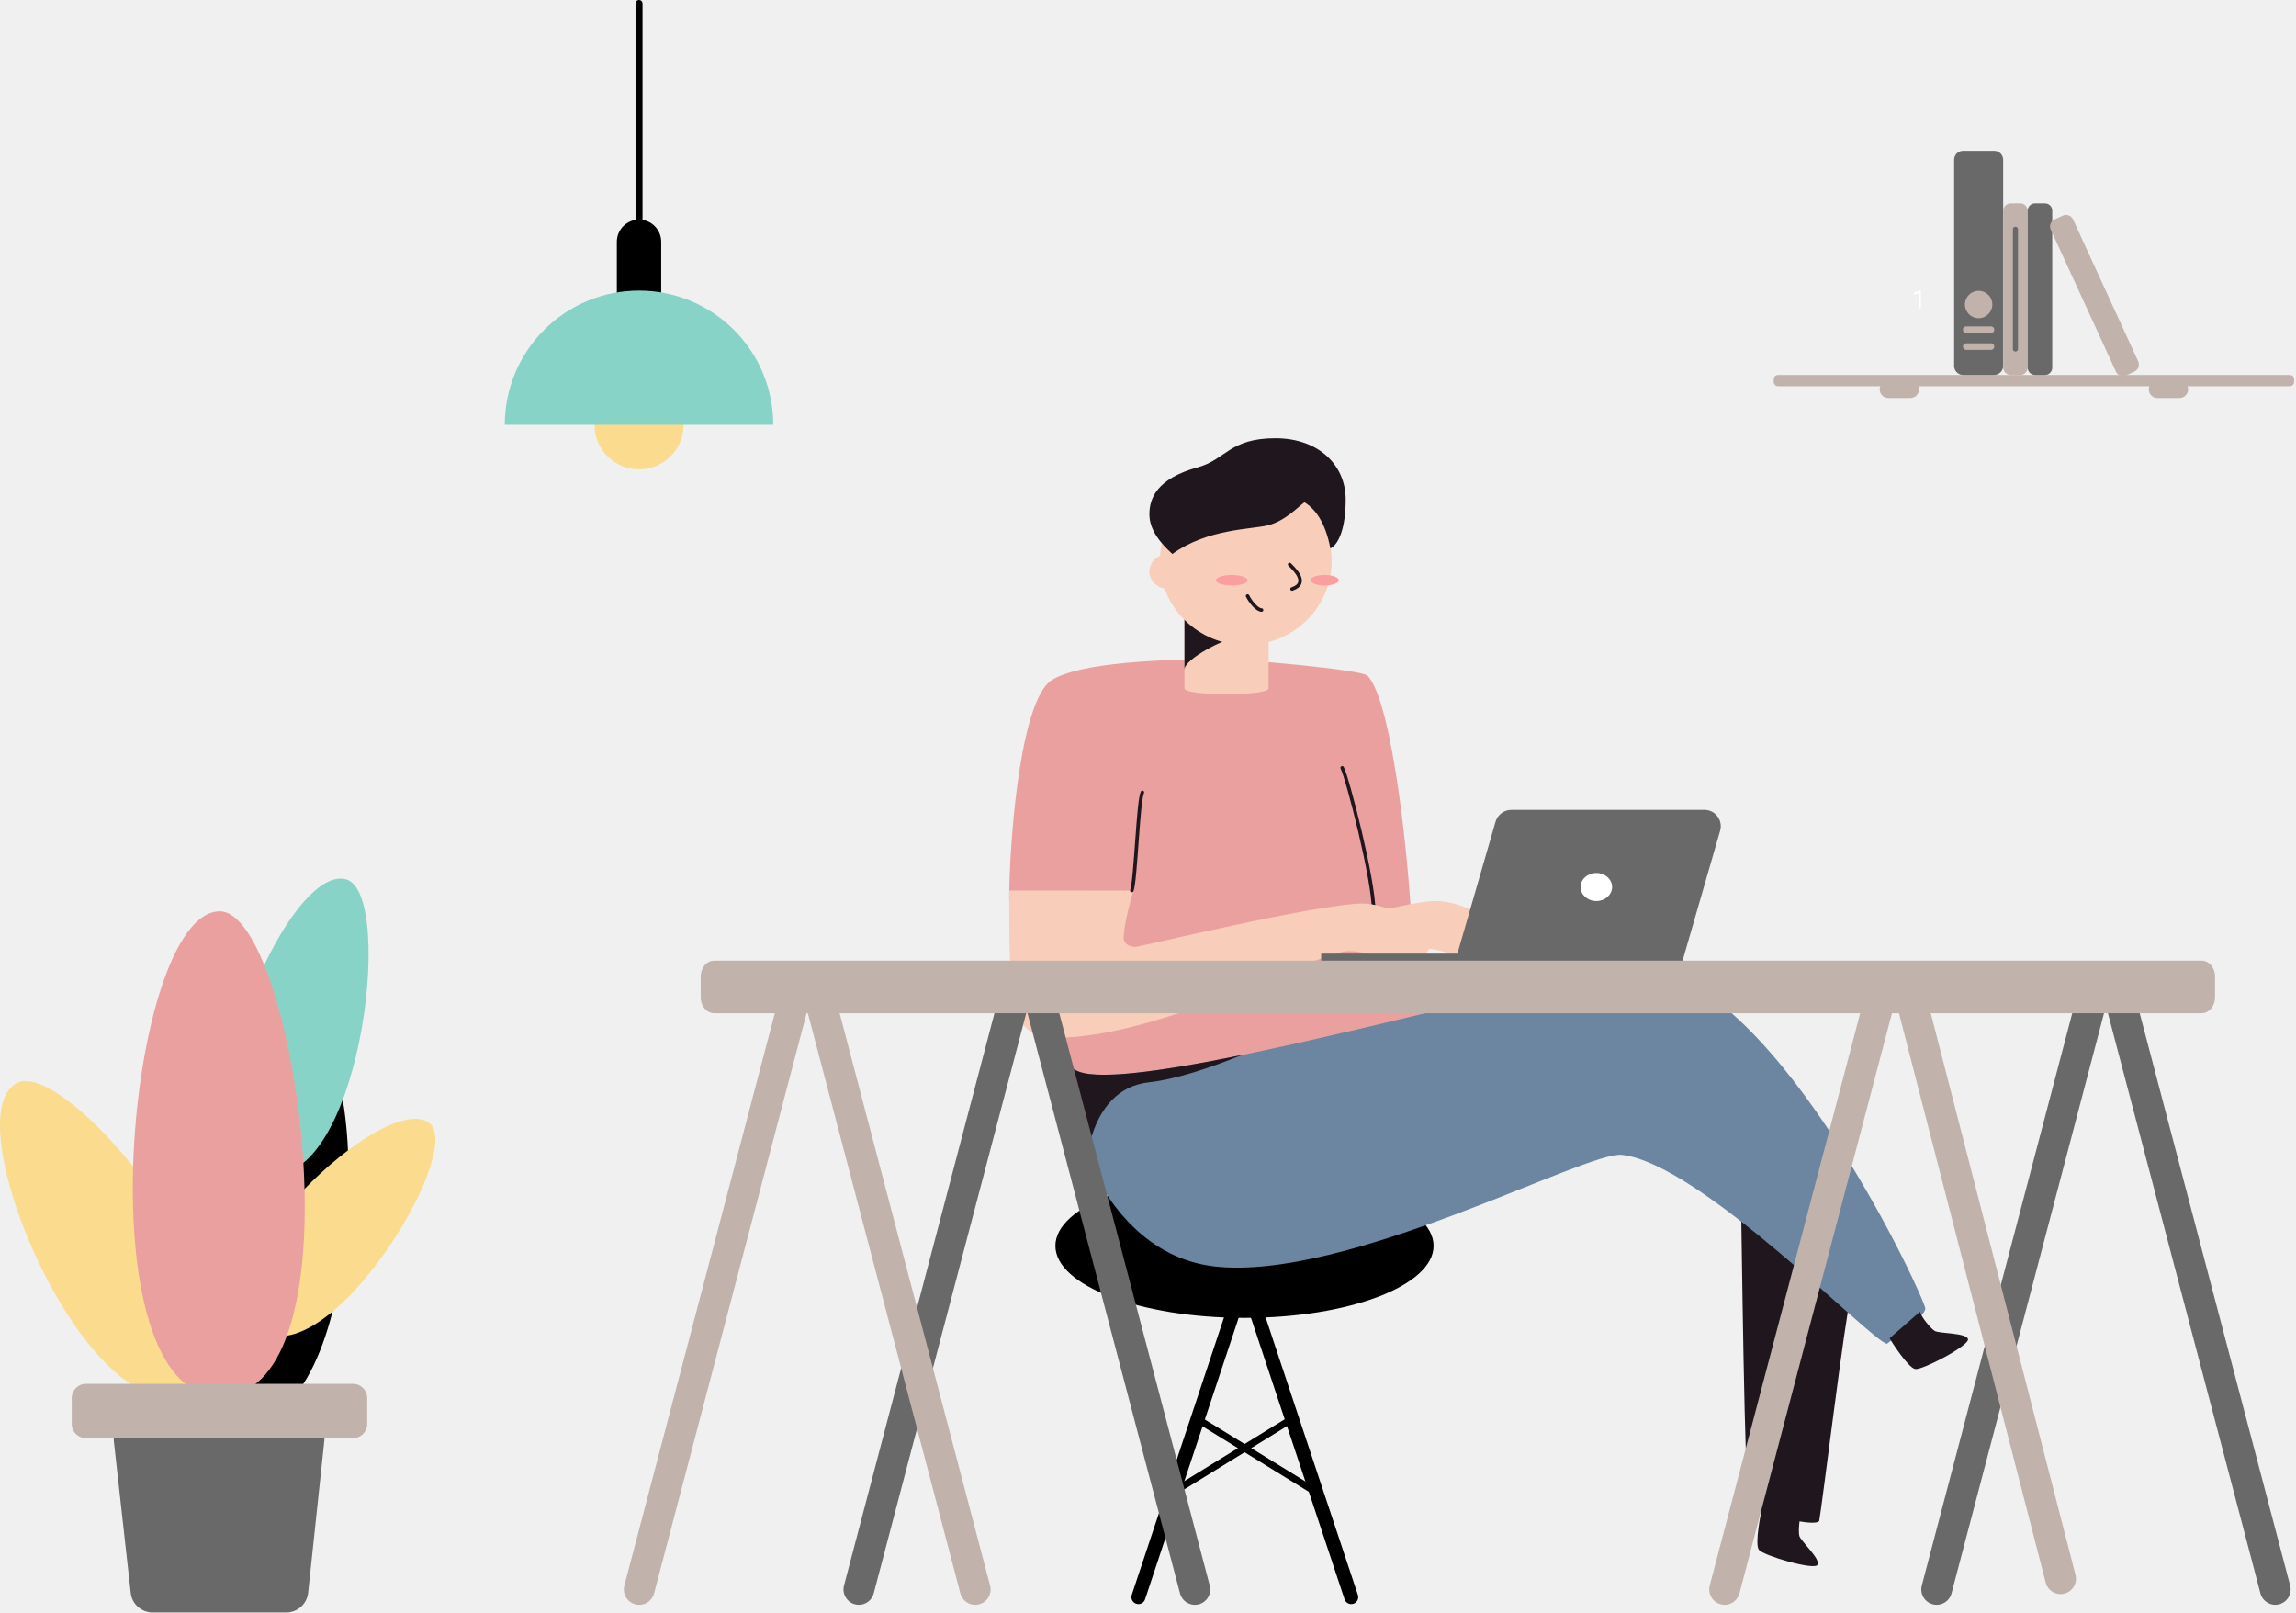
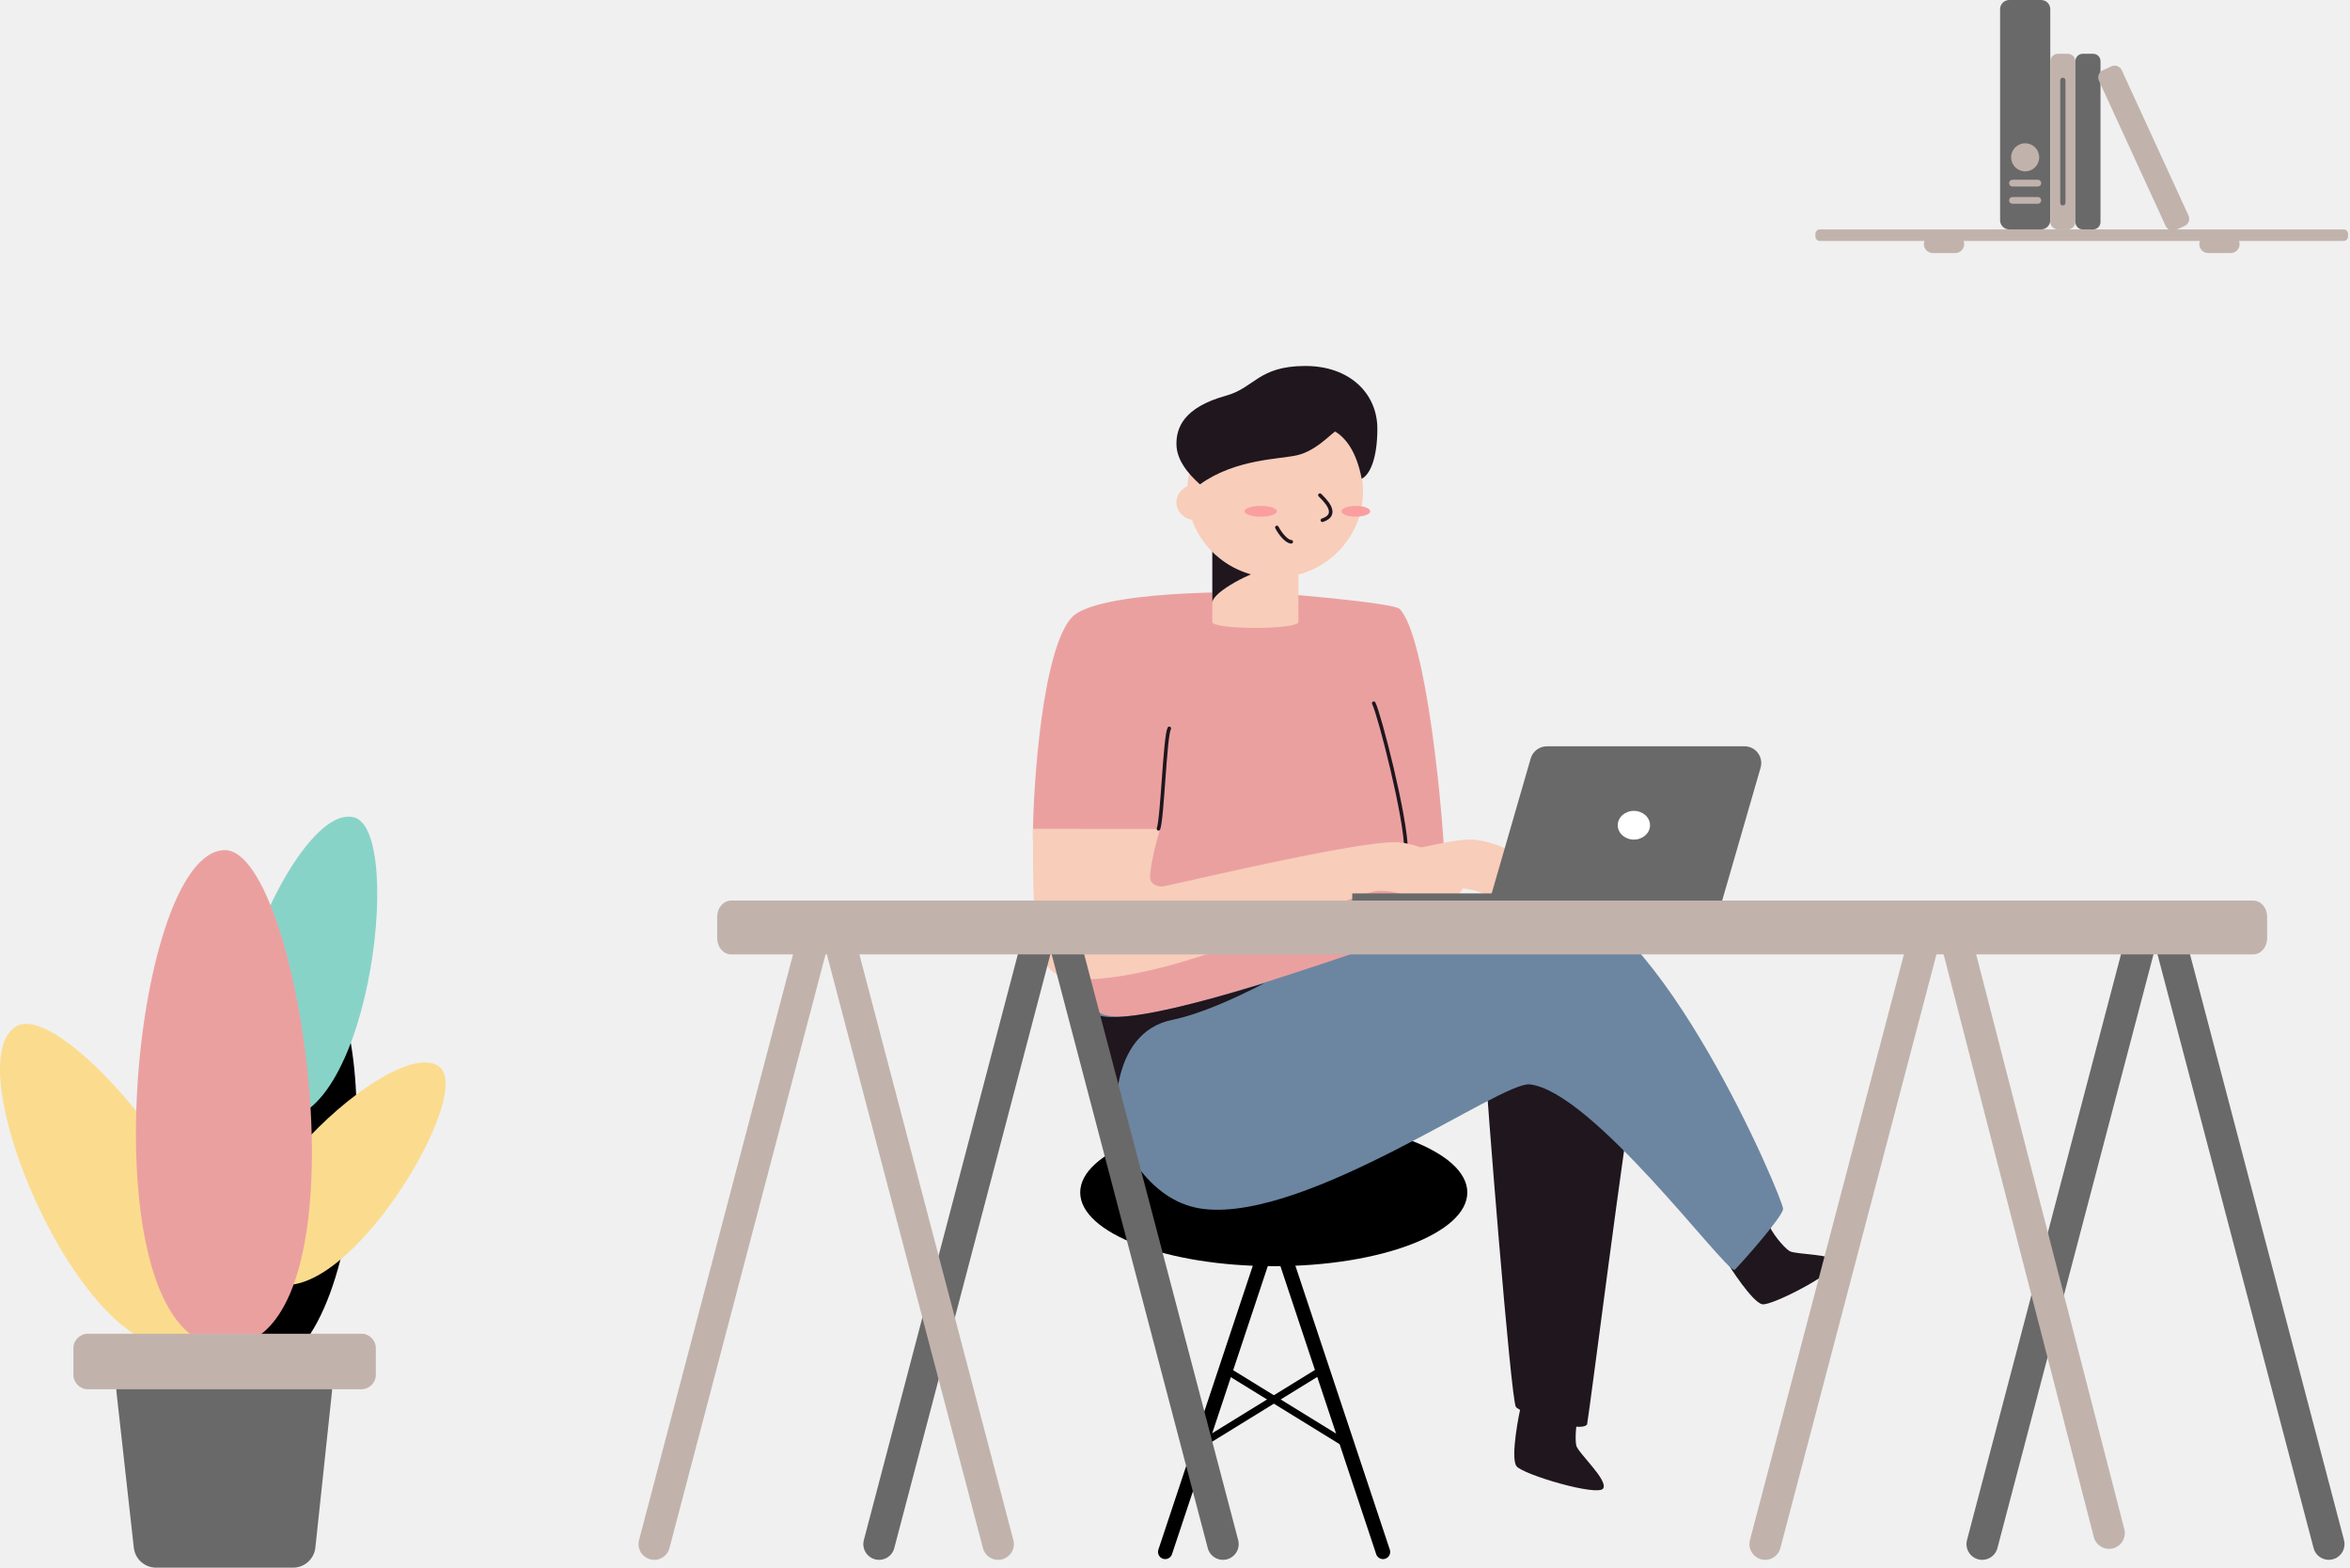
- <svg xmlns="http://www.w3.org/2000/svg" width="655" height="460" viewBox="0 0 655 460" fill="none">
-   <path d="M4.637 309C19.758 300.44 83.047 380.08 54.097 396.46C26.747 412 -13.773 319.44 4.637 309Z" fill="#FBDC8E" />
-   <path d="M355.026 375.897C384.821 375.897 408.973 366.696 408.973 355.346C408.973 343.996 384.821 334.795 355.026 334.795C325.232 334.795 301.079 343.996 301.079 355.346C301.079 366.696 325.232 375.897 355.026 375.897Z" fill="black" />
-   <path d="M355.121 364.254L324.765 455.534" stroke="black" stroke-width="4" stroke-miterlimit="10" stroke-linecap="round" />
-   <path d="M355.12 364.254L385.476 455.534" stroke="black" stroke-width="4" stroke-miterlimit="10" stroke-linecap="round" />
-   <path d="M334.731 425.562L368.573 404.715" stroke="black" stroke-width="2" stroke-miterlimit="10" stroke-linecap="round" />
-   <path d="M341.531 404.715L375.381 425.562" stroke="black" stroke-width="2" stroke-miterlimit="10" stroke-linecap="round" />
-   <path d="M391.9 260C391.723 263.5 391.8 275.757 390.9 281" stroke="#1F161E" stroke-miterlimit="10" stroke-linecap="round" />
-   <path d="M188.63 68.96C188.63 65.464 185.796 62.63 182.3 62.63C178.804 62.63 175.97 65.464 175.97 68.96V90.81C175.97 94.306 178.804 97.14 182.3 97.14C185.796 97.14 188.63 94.306 188.63 90.81V68.96Z" fill="black" />
-   <path d="M182.301 133.87C189.315 133.87 195.001 128.184 195.001 121.17C195.001 114.156 189.315 108.47 182.301 108.47C175.287 108.47 169.601 114.156 169.601 121.17C169.601 128.184 175.287 133.87 182.301 133.87Z" fill="#FBDC8E" />
-   <path d="M88.058 295C107.058 298.6 103.668 412 67.198 405.14C32.758 398.6 64.878 290.59 88.058 295Z" fill="black" />
-   <path d="M81.688 459.92H43.508C41.97 459.92 40.486 459.352 39.34 458.326C38.195 457.301 37.467 455.888 37.297 454.36L32.477 411.08C32.373 410.202 32.456 409.312 32.72 408.469C32.984 407.625 33.424 406.847 34.011 406.186C34.597 405.524 35.318 404.995 36.124 404.632C36.93 404.269 37.803 404.081 38.688 404.08H86.308C87.184 404.081 88.051 404.266 88.852 404.623C89.653 404.981 90.369 405.503 90.955 406.156C91.541 406.808 91.983 407.577 92.252 408.412C92.521 409.246 92.612 410.128 92.517 411L87.907 454.28C87.754 455.824 87.032 457.255 85.883 458.297C84.734 459.34 83.239 459.918 81.688 459.92Z" fill="#696969" />
-   <path d="M98.788 250.84C113.258 255.04 102.168 342.57 74.458 334.51C48.298 326.91 81.178 245.72 98.788 250.84Z" fill="#88D3C8" />
-   <path d="M122.647 320.48C132.647 329.1 91.967 395.04 72.747 378.48C54.597 362.91 110.437 310 122.647 320.48Z" fill="#FBDC8E" />
-   <path d="M62.697 259.94C84.357 259.94 104.187 398.24 62.697 398.24C23.517 398.24 36.327 259.94 62.697 259.94Z" fill="#EBA0A0" />
-   <path d="M100.707 394.72H24.507C22.27 394.72 20.457 396.533 20.457 398.77V406.15C20.457 408.387 22.27 410.2 24.507 410.2H100.707C102.944 410.2 104.757 408.387 104.757 406.15V398.77C104.757 396.533 102.944 394.72 100.707 394.72Z" fill="#C1B3AC" />
-   <path d="M547.986 87.98H547.323V83.585L545.994 84.073V83.475L547.883 82.765H547.986V87.98Z" fill="white" />
-   <path d="M653.23 106.94H507.23C506.551 106.94 506 107.491 506 108.17V108.93C506 109.609 506.551 110.16 507.23 110.16H653.23C653.909 110.16 654.46 109.609 654.46 108.93V108.17C654.46 107.491 653.909 106.94 653.23 106.94Z" fill="#C1B3AC" />
-   <path d="M568.901 43H560.031C558.617 43 557.471 44.146 557.471 45.56V104.38C557.471 105.794 558.617 106.94 560.031 106.94H568.901C570.315 106.94 571.461 105.794 571.461 104.38V45.56C571.461 44.146 570.315 43 568.901 43Z" fill="#696969" />
-   <path d="M576.33 57.99H573.59C572.414 57.99 571.46 58.944 571.46 60.12V104.81C571.46 105.986 572.414 106.94 573.59 106.94H576.33C577.506 106.94 578.46 105.986 578.46 104.81V60.12C578.46 58.944 577.506 57.99 576.33 57.99Z" fill="#C1B3AC" />
-   <path d="M583.4 57.99H580.52C579.382 57.99 578.46 58.912 578.46 60.05V104.88C578.46 106.018 579.382 106.94 580.52 106.94H583.4C584.538 106.94 585.46 106.018 585.46 104.88V60.05C585.46 58.912 584.538 57.99 583.4 57.99Z" fill="#696969" />
-   <path d="M588.476 61.493L586.114 62.578C585.009 63.085 584.525 64.391 585.032 65.495L603.62 105.982C604.127 107.087 605.433 107.571 606.537 107.064L608.9 105.979C610.004 105.472 610.488 104.166 609.981 103.062L591.394 62.575C590.887 61.471 589.581 60.986 588.476 61.493Z" fill="#C1B3AC" />
-   <path d="M564.46 90.76C566.619 90.76 568.37 89.009 568.37 86.85C568.37 84.691 566.619 82.94 564.46 82.94C562.3 82.94 560.55 84.691 560.55 86.85C560.55 89.009 562.3 90.76 564.46 90.76Z" fill="#C1B3AC" />
-   <path d="M568 93.1H560.92C560.401 93.1 559.98 93.521 559.98 94.04C559.98 94.559 560.401 94.98 560.92 94.98H568C568.52 94.98 568.94 94.559 568.94 94.04C568.94 93.521 568.52 93.1 568 93.1Z" fill="#C1B3AC" />
-   <path d="M568 97.91H560.92C560.401 97.91 559.98 98.331 559.98 98.85C559.98 99.369 560.401 99.79 560.92 99.79H568C568.52 99.79 568.94 99.369 568.94 98.85C568.94 98.331 568.52 97.91 568 97.91Z" fill="#C1B3AC" />
-   <path d="M575.69 65.38C575.69 64.977 575.364 64.65 574.96 64.65C574.557 64.65 574.23 64.977 574.23 65.38V99.54C574.23 99.943 574.557 100.27 574.96 100.27C575.364 100.27 575.69 99.943 575.69 99.54V65.38Z" fill="#696969" />
-   <path d="M544.98 108.55H538.72C537.345 108.55 536.23 109.665 536.23 111.04C536.23 112.415 537.345 113.53 538.72 113.53H544.98C546.356 113.53 547.47 112.415 547.47 111.04C547.47 109.665 546.356 108.55 544.98 108.55Z" fill="#C1B3AC" />
-   <path d="M621.74 108.55H615.48C614.105 108.55 612.99 109.665 612.99 111.04C612.99 112.415 614.105 113.53 615.48 113.53H621.74C623.115 113.53 624.23 112.415 624.23 111.04C624.23 109.665 623.115 108.55 621.74 108.55Z" fill="#C1B3AC" />
-   <path d="M182.3 82.88C177.271 82.879 172.291 83.868 167.644 85.792C162.997 87.715 158.775 90.536 155.218 94.091C151.662 97.647 148.84 101.869 146.916 106.515C144.991 111.161 144 116.141 144 121.17H220.6C220.6 116.141 219.609 111.161 217.684 106.515C215.76 101.869 212.938 97.647 209.382 94.091C205.825 90.536 201.603 87.715 196.956 85.792C192.309 83.868 187.329 82.879 182.3 82.88V82.88Z" fill="#88D3C8" />
-   <path d="M182.3 69.92V1" stroke="black" stroke-width="2" stroke-linecap="round" stroke-linejoin="round" />
-   <path d="M406.9 292.823L403.034 271.238C402.514 249.217 397.382 200.014 390.093 192.697C388.38 190.986 354.493 188 348.448 188C312.371 188 301.67 192.127 298.952 194.859C290.526 203.31 287.9 242.464 287.9 256.175C287.9 269.886 306.373 307 306.373 307H349.763C349.763 307 380.27 295.753 388.857 296.26C389.047 293.619 406.9 292.823 406.9 292.823Z" fill="#EBA0A0" />
-   <path d="M410.047 257C405.496 257 401.741 258.091 391.438 260.131L390.9 280C400.673 276.032 402.941 270.516 405.775 270.516C412.853 270.516 416.552 274.195 420.734 274.195C423.651 274.195 428.9 271.888 428.9 268.75C428.9 262.178 415.687 257 410.047 257Z" fill="#F8CDBA" />
-   <path d="M382.9 219C384.445 221.992 391.9 250.855 391.9 260" stroke="#1F161E" stroke-miterlimit="10" stroke-linecap="round" />
-   <path d="M287.9 254C287.9 286.556 288.203 296 301.212 296C331.196 296 376.524 271.277 384.604 271.277C391.741 271.277 395.468 274.979 399.68 274.979C402.612 274.979 407.9 272.655 407.9 269.512C407.9 262.907 394.589 257.708 388.914 257.708C376.137 257.708 325.149 270.084 323.904 270.084C322.659 270.084 320.564 269.54 320.564 267.435C320.564 263.614 323.053 254.784 323.377 254.014L287.9 254Z" fill="#F8CDBA" />
-   <path d="M325.9 226C324.68 228.427 324 250.944 322.9 254" stroke="#1F161E" stroke-miterlimit="10" stroke-linecap="round" />
-   <path d="M644.847 454.46C645.463 456.802 647.86 458.202 650.202 457.586C652.544 456.97 653.943 454.573 653.328 452.231L609.486 285.472C608.87 283.13 606.473 281.731 604.131 282.347C601.789 282.962 600.39 285.36 601.006 287.702L644.847 454.46Z" fill="#696969" />
-   <path d="M600.57 287.709C601.185 285.367 599.786 282.97 597.444 282.354C595.102 281.738 592.705 283.137 592.089 285.479L548.248 452.238C547.632 454.58 549.031 456.977 551.373 457.593C553.715 458.209 556.112 456.809 556.728 454.468L600.57 287.709Z" fill="#696969" />
-   <path d="M583.589 451.382C584.194 453.731 586.589 455.144 588.938 454.539C591.286 453.934 592.7 451.539 592.094 449.19L548.988 281.937C548.383 279.589 545.988 278.175 543.639 278.781C541.29 279.386 539.877 281.781 540.482 284.13L583.589 451.382Z" fill="#C1B3AC" />
-   <path d="M293.097 287.712C293.713 285.37 292.313 282.973 289.972 282.357C287.63 281.741 285.232 283.141 284.617 285.483L240.775 452.241C240.159 454.583 241.559 456.981 243.9 457.596C246.242 458.212 248.64 456.813 249.255 454.471L293.097 287.712Z" fill="#696969" />
-   <path d="M230.437 287.715C231.053 285.373 229.653 282.975 227.311 282.36C224.97 281.744 222.572 283.143 221.957 285.485L178.115 452.244C177.499 454.586 178.898 456.983 181.24 457.599C183.582 458.214 185.98 456.815 186.595 454.473L230.437 287.715Z" fill="#C1B3AC" />
-   <path d="M273.968 454.471C274.584 456.813 276.981 458.212 279.323 457.597C281.665 456.981 283.064 454.584 282.449 452.242L238.607 285.483C237.991 283.141 235.594 281.742 233.252 282.358C230.91 282.973 229.511 285.371 230.127 287.713L273.968 454.471Z" fill="#C1B3AC" />
-   <path d="M479.72 275H414.9L426.644 234.377C426.937 233.396 427.538 232.538 428.356 231.93C429.174 231.321 430.166 230.995 431.184 231.001H486.187C486.91 230.989 487.625 231.147 488.276 231.463C488.927 231.778 489.495 232.242 489.936 232.818C490.377 233.394 490.678 234.065 490.816 234.779C490.953 235.492 490.923 236.228 490.727 236.928L479.72 275Z" fill="#696969" />
-   <path d="M455.4 257C457.886 257 459.9 255.209 459.9 253C459.9 250.791 457.886 249 455.4 249C452.915 249 450.9 250.791 450.9 253C450.9 255.209 452.915 257 455.4 257Z" fill="white" />
-   <path d="M422.9 272H376.9V275H422.9V272Z" fill="#696969" />
-   <path d="M337.9 196.344C337.9 198.552 361.9 198.552 361.9 196.344V174H337.9V196.344Z" fill="#F8CDBA" />
-   <path d="M351.9 182.003C350.003 182.003 337.9 187.782 337.9 191V174C340.917 174 351.9 182.003 351.9 182.003Z" fill="#1F161E" />
-   <path d="M355.4 184C341.869 184 330.9 173.255 330.9 160C330.9 146.745 341.869 136 355.4 136C368.931 136 379.9 146.745 379.9 160C379.9 173.255 368.931 184 355.4 184Z" fill="#F8CDBA" />
-   <path d="M363.839 125C376.193 125 383.9 132.663 383.9 142.484C383.9 150.651 381.889 155.271 379.532 156.441C378.041 148.512 374.798 144.842 372.113 143.264C370.035 144.842 366.456 148.664 361.683 149.843C356.911 151.022 344.489 150.793 334.453 158C331.181 155.053 327.9 151.221 327.9 146.705C327.9 142.189 329.921 136.523 341.814 133.252C349.656 131.094 350.743 125 363.839 125Z" fill="#1F161E" />
-   <path d="M377.9 167C375.691 167 373.9 166.328 373.9 165.5C373.9 164.672 375.691 164 377.9 164C380.11 164 381.9 164.672 381.9 165.5C381.9 166.328 380.11 167 377.9 167Z" fill="#FA9E9F" />
-   <path d="M351.4 167C348.915 167 346.9 166.328 346.9 165.5C346.9 164.672 348.915 164 351.4 164C353.886 164 355.9 164.672 355.9 165.5C355.9 166.328 353.886 167 351.4 167Z" fill="#FA9E9F" />
-   <path d="M367.9 161C368.854 162.016 373.716 166.28 368.587 168" stroke="#1F161E" stroke-miterlimit="10" stroke-linecap="round" />
-   <path d="M359.9 174C358.715 174 356.869 171.891 355.9 170" stroke="#1F161E" stroke-miterlimit="10" stroke-linecap="round" />
-   <path d="M333.4 168C330.363 168 327.9 165.761 327.9 163C327.9 160.239 330.363 158 333.4 158C336.438 158 338.9 160.239 338.9 163C338.9 165.761 336.438 168 333.4 168Z" fill="#F8CDBA" />
-   <path d="M496.668 343.783C496.852 347.329 497.625 427.986 499.081 429.485C500.536 430.985 517.265 435.862 518.978 433.839C519.67 430.395 526.451 374.993 527.926 370.137" fill="#1F161E" />
-   <path d="M306.656 305.116C300.167 300.931 308.693 356.873 346.444 361.216C384.195 365.558 452.448 328.223 462.736 329.406C485.448 332.019 534.082 382.799 538.298 383.284C541.897 380.428 549.002 375.522 549.257 373.303C549.512 371.084 507.783 280.429 469.267 275.999C454.334 274.267 321.306 314.576 306.656 305.116Z" fill="#6C86A1" />
-   <path d="M327.769 308.701C335.513 307.858 345.414 304.507 354.248 300.928C330.784 305.714 311.701 308.375 306.656 305.116C303.217 302.903 303.459 321.143 310.037 339.443C308.872 335.911 309.532 310.684 327.769 308.701Z" fill="#1F161E" />
-   <path d="M539.063 381.709C539.418 382.42 544.362 390.177 546.391 390.495C548.419 390.813 561.759 383.848 561.424 381.983C561.088 380.119 553.191 380.395 551.927 379.615C550.664 378.836 548.036 375.517 547.716 374.134" fill="#1F161E" />
-   <path d="M502.598 430.637C502.363 431.392 500.53 440.408 501.773 442.045C503.015 443.682 517.447 447.936 518.495 446.358C519.544 444.78 513.646 439.499 513.31 438.065C512.975 436.63 513.352 432.431 514.101 431.192" fill="#1F161E" />
-   <path d="M540.074 287.708C540.689 285.366 539.29 282.968 536.948 282.353C534.606 281.737 532.209 283.136 531.593 285.478L487.752 452.237C487.136 454.579 488.535 456.976 490.877 457.592C493.219 458.208 495.616 456.808 496.232 454.466L540.074 287.708Z" fill="#C1B3AC" />
-   <path d="M336.629 454.471C337.245 456.813 339.643 458.212 341.984 457.597C344.326 456.981 345.726 454.583 345.11 452.242L301.268 285.483C300.653 283.141 298.255 281.742 295.913 282.357C293.571 282.973 292.172 285.371 292.788 287.712L336.629 454.471Z" fill="#696969" />
-   <path d="M628.019 274H203.781C201.638 274 199.9 276.008 199.9 278.485V284.515C199.9 286.992 201.638 289 203.781 289H628.019C630.163 289 631.9 286.992 631.9 284.515V278.485C631.9 276.008 630.163 274 628.019 274Z" fill="#C1B3AC" />
+ <svg xmlns="http://www.w3.org/2000/svg" width="655" height="437" viewBox="0 0 655 437" fill="none">
+   <path d="M4.637 286C19.758 277.44 83.047 357.08 54.097 373.46C26.747 389 -13.773 296.44 4.637 286Z" fill="#FBDC8E" />
+   <path d="M355.026 352.897C384.821 352.897 408.973 343.696 408.973 332.346C408.973 320.996 384.821 311.795 355.026 311.795C325.232 311.795 301.079 320.996 301.079 332.346C301.079 343.696 325.232 352.897 355.026 352.897Z" fill="black" />
+   <path d="M355.121 341.254L324.765 432.534" stroke="black" stroke-width="4" stroke-miterlimit="10" stroke-linecap="round" />
+   <path d="M355.12 341.254L385.476 432.534" stroke="black" stroke-width="4" stroke-miterlimit="10" stroke-linecap="round" />
+   <path d="M334.732 402.562L368.573 381.715" stroke="black" stroke-width="2" stroke-miterlimit="10" stroke-linecap="round" />
+   <path d="M341.531 381.715L375.381 402.562" stroke="black" stroke-width="2" stroke-miterlimit="10" stroke-linecap="round" />
+   <path d="M391.9 237C391.723 240.5 391.8 252.757 390.9 258" stroke="#1F161E" stroke-miterlimit="10" stroke-linecap="round" />
+   <path d="M88.058 272C107.058 275.6 103.668 389 67.198 382.14C32.758 375.6 64.878 267.59 88.058 272Z" fill="black" />
+   <path d="M81.688 436.92H43.508C41.97 436.92 40.486 436.352 39.34 435.326C38.195 434.301 37.467 432.888 37.297 431.36L32.477 388.08C32.373 387.202 32.456 386.312 32.72 385.469C32.984 384.625 33.424 383.847 34.011 383.186C34.597 382.524 35.318 381.995 36.124 381.632C36.93 381.269 37.803 381.081 38.688 381.08H86.308C87.184 381.081 88.051 381.266 88.852 381.623C89.653 381.981 90.369 382.503 90.955 383.156C91.541 383.808 91.983 384.577 92.252 385.412C92.521 386.246 92.612 387.128 92.517 388L87.907 431.28C87.754 432.824 87.032 434.255 85.883 435.297C84.734 436.34 83.239 436.918 81.688 436.92Z" fill="#696969" />
+   <path d="M98.788 227.84C113.258 232.04 102.168 319.57 74.458 311.51C48.298 303.91 81.178 222.72 98.788 227.84Z" fill="#88D3C8" />
+   <path d="M122.647 297.48C132.647 306.1 91.967 372.04 72.747 355.48C54.597 339.91 110.437 287 122.647 297.48Z" fill="#FBDC8E" />
+   <path d="M62.697 236.94C84.357 236.94 104.187 375.24 62.697 375.24C23.517 375.24 36.327 236.94 62.697 236.94Z" fill="#EBA0A0" />
+   <path d="M100.707 371.72H24.507C22.27 371.72 20.457 373.533 20.457 375.77V383.15C20.457 385.387 22.27 387.2 24.507 387.2H100.707C102.944 387.2 104.757 385.387 104.757 383.15V375.77C104.757 373.533 102.944 371.72 100.707 371.72Z" fill="#C1B3AC" />
+   <path d="M653.23 63.94H507.23C506.551 63.94 506 64.491 506 65.17V65.93C506 66.609 506.551 67.16 507.23 67.16H653.23C653.909 67.16 654.46 66.609 654.46 65.93V65.17C654.46 64.491 653.909 63.94 653.23 63.94Z" fill="#C1B3AC" />
+   <path d="M568.901 0H560.031C558.617 0 557.471 1.146 557.471 2.56V61.38C557.471 62.794 558.617 63.94 560.031 63.94H568.901C570.315 63.94 571.461 62.794 571.461 61.38V2.56C571.461 1.146 570.315 0 568.901 0Z" fill="#696969" />
+   <path d="M576.33 14.99H573.59C572.414 14.99 571.46 15.944 571.46 17.12V61.81C571.46 62.986 572.414 63.94 573.59 63.94H576.33C577.506 63.94 578.46 62.986 578.46 61.81V17.12C578.46 15.944 577.506 14.99 576.33 14.99Z" fill="#C1B3AC" />
+   <path d="M583.4 14.99H580.52C579.382 14.99 578.46 15.912 578.46 17.05V61.88C578.46 63.018 579.382 63.94 580.52 63.94H583.4C584.538 63.94 585.46 63.018 585.46 61.88V17.05C585.46 15.912 584.538 14.99 583.4 14.99Z" fill="#696969" />
+   <path d="M588.476 18.493L586.114 19.578C585.009 20.085 584.525 21.391 585.032 22.495L603.62 62.982C604.127 64.087 605.433 64.571 606.537 64.064L608.9 62.979C610.004 62.472 610.488 61.166 609.981 60.062L591.394 19.575C590.887 18.471 589.581 17.986 588.476 18.493Z" fill="#C1B3AC" />
+   <path d="M564.46 47.76C566.619 47.76 568.37 46.009 568.37 43.85C568.37 41.691 566.619 39.94 564.46 39.94C562.3 39.94 560.55 41.691 560.55 43.85C560.55 46.009 562.3 47.76 564.46 47.76Z" fill="#C1B3AC" />
+   <path d="M568 50.1H560.92C560.401 50.1 559.98 50.521 559.98 51.04C559.98 51.559 560.401 51.98 560.92 51.98H568C568.52 51.98 568.94 51.559 568.94 51.04C568.94 50.521 568.52 50.1 568 50.1Z" fill="#C1B3AC" />
+   <path d="M568 54.91H560.92C560.401 54.91 559.98 55.331 559.98 55.85C559.98 56.369 560.401 56.79 560.92 56.79H568C568.52 56.79 568.94 56.369 568.94 55.85C568.94 55.331 568.52 54.91 568 54.91Z" fill="#C1B3AC" />
+   <path d="M575.69 22.38C575.69 21.977 575.364 21.65 574.96 21.65C574.557 21.65 574.23 21.977 574.23 22.38V56.54C574.23 56.943 574.557 57.27 574.96 57.27C575.364 57.27 575.69 56.943 575.69 56.54V22.38Z" fill="#696969" />
+   <path d="M544.98 65.55H538.72C537.345 65.55 536.23 66.665 536.23 68.04C536.23 69.415 537.345 70.53 538.72 70.53H544.98C546.356 70.53 547.47 69.415 547.47 68.04C547.47 66.665 546.356 65.55 544.98 65.55Z" fill="#C1B3AC" />
+   <path d="M621.74 65.55H615.48C614.105 65.55 612.99 66.665 612.99 68.04C612.99 69.415 614.105 70.53 615.48 70.53H621.74C623.115 70.53 624.23 69.415 624.23 68.04C624.23 66.665 623.115 65.55 621.74 65.55Z" fill="#C1B3AC" />
+   <path d="M406.9 269.823L403.034 248.238C402.514 226.217 397.382 177.014 390.093 169.697C388.38 167.986 354.493 165 348.448 165C312.371 165 301.67 169.127 298.952 171.859C290.526 180.31 287.9 219.464 287.9 233.175C287.9 246.886 306.373 284 306.373 284H349.763C349.763 284 380.27 272.753 388.857 273.26C389.047 270.619 406.9 269.823 406.9 269.823Z" fill="#EBA0A0" />
+   <path d="M410.047 234C405.496 234 401.741 235.091 391.438 237.131L390.9 257C400.673 253.032 402.941 247.516 405.775 247.516C412.853 247.516 416.552 251.195 420.734 251.195C423.651 251.195 428.9 248.888 428.9 245.75C428.9 239.178 415.687 234 410.047 234Z" fill="#F8CDBA" />
+   <path d="M382.9 196C384.445 198.992 391.9 227.855 391.9 237" stroke="#1F161E" stroke-miterlimit="10" stroke-linecap="round" />
+   <path d="M287.9 231C287.9 263.556 288.203 273 301.212 273C331.196 273 376.524 248.277 384.604 248.277C391.741 248.277 395.468 251.979 399.68 251.979C402.612 251.979 407.9 249.655 407.9 246.512C407.9 239.907 394.589 234.708 388.914 234.708C376.137 234.708 325.149 247.084 323.904 247.084C322.659 247.084 320.564 246.54 320.564 244.435C320.564 240.613 323.053 231.784 323.377 231.014L287.9 231Z" fill="#F8CDBA" />
+   <path d="M325.9 203C324.68 205.427 324 227.944 322.9 231" stroke="#1F161E" stroke-miterlimit="10" stroke-linecap="round" />
+   <path d="M644.847 431.46C645.463 433.802 647.86 435.201 650.202 434.586C652.544 433.97 653.943 431.573 653.328 429.231L609.486 262.472C608.87 260.13 606.473 258.731 604.131 259.347C601.789 259.962 600.39 262.36 601.006 264.702L644.847 431.46Z" fill="#696969" />
+   <path d="M600.57 264.709C601.185 262.367 599.786 259.97 597.444 259.354C595.102 258.738 592.705 260.137 592.089 262.479L548.248 429.238C547.632 431.58 549.031 433.977 551.373 434.593C553.715 435.209 556.112 433.809 556.728 431.468L600.57 264.709Z" fill="#696969" />
+   <path d="M583.589 428.382C584.194 430.731 586.589 432.144 588.938 431.539C591.286 430.934 592.7 428.539 592.094 426.19L548.988 258.937C548.383 256.589 545.988 255.175 543.639 255.781C541.29 256.386 539.877 258.781 540.482 261.13L583.589 428.382Z" fill="#C1B3AC" />
+   <path d="M293.097 264.712C293.713 262.37 292.313 259.973 289.972 259.357C287.63 258.741 285.232 260.141 284.617 262.483L240.775 429.241C240.159 431.583 241.559 433.981 243.9 434.596C246.242 435.212 248.64 433.813 249.255 431.471L293.097 264.712Z" fill="#696969" />
+   <path d="M230.437 264.715C231.053 262.373 229.653 259.975 227.311 259.36C224.97 258.744 222.572 260.143 221.957 262.485L178.115 429.244C177.499 431.586 178.898 433.983 181.24 434.599C183.582 435.214 185.98 433.815 186.595 431.473L230.437 264.715Z" fill="#C1B3AC" />
+   <path d="M273.968 431.471C274.584 433.813 276.981 435.212 279.323 434.597C281.665 433.981 283.064 431.584 282.449 429.242L238.607 262.483C237.991 260.141 235.594 258.742 233.252 259.358C230.91 259.973 229.511 262.371 230.127 264.713L273.968 431.471Z" fill="#C1B3AC" />
+   <path d="M422.9 249H376.9V252H422.9V249Z" fill="#696969" />
+   <path d="M337.9 173.344C337.9 175.552 361.9 175.552 361.9 173.344V151H337.9V173.344Z" fill="#F8CDBA" />
+   <path d="M351.9 159.003C350.003 159.003 337.9 164.782 337.9 168V151C340.917 151 351.9 159.003 351.9 159.003Z" fill="#1F161E" />
+   <path d="M355.4 161C341.869 161 330.9 150.255 330.9 137C330.9 123.745 341.869 113 355.4 113C368.931 113 379.9 123.745 379.9 137C379.9 150.255 368.931 161 355.4 161Z" fill="#F8CDBA" />
+   <path d="M363.839 102C376.193 102 383.9 109.663 383.9 119.484C383.9 127.651 381.889 132.271 379.532 133.441C378.041 125.512 374.798 121.842 372.113 120.264C370.035 121.842 366.456 125.664 361.683 126.843C356.911 128.022 344.489 127.793 334.453 135C331.181 132.053 327.9 128.221 327.9 123.705C327.9 119.189 329.921 113.523 341.814 110.252C349.656 108.094 350.743 102 363.839 102Z" fill="#1F161E" />
+   <path d="M481.23 351.535C481.714 352.503 488.455 363.082 491.222 363.516C493.988 363.949 512.179 354.451 511.721 351.909C511.264 349.367 500.495 349.743 498.772 348.68C497.049 347.616 493.465 343.091 493.029 341.205" fill="#1F161E" />
+   <path d="M414 297C414.083 301.429 421.102 390.292 422.519 392.125C423.936 393.959 440.579 399.577 442.356 396.997C443.15 392.669 453.38 312.116 455 306" fill="#1F161E" />
+   <path d="M306.281 282.073C301.37 278.069 306.509 333.622 335.601 336.969C364.693 340.315 418.465 301.314 426.394 302.226C443.896 304.239 480.197 353.601 483.446 353.975C486.304 351.033 496.745 339.188 497 336.969C497.255 334.75 462.518 252.223 432.837 248.809C421.329 247.471 317.369 291.123 306.281 282.073Z" fill="#6C86A1" />
+   <path d="M326.75 284.238C334.382 282.678 343.928 278.42 352.391 274.034C329.474 280.983 310.722 285.408 305.395 282.633C301.765 280.749 303.703 298.888 311.956 316.496C310.467 313.088 308.777 287.909 326.75 284.238Z" fill="#1F161E" />
+   <path d="M423.874 392.153C423.535 393.244 420.887 406.265 422.681 408.63C424.476 410.995 445.32 417.139 446.835 414.859C448.349 412.58 439.83 404.953 439.346 402.881C438.861 400.81 439.406 394.744 440.487 392.955" fill="#1F161E" />
+   <path d="M479.72 252H414.9L426.644 211.376C426.937 210.396 427.538 209.538 428.356 208.929C429.174 208.321 430.166 207.995 431.184 208.001H486.187C486.91 207.989 487.625 208.147 488.276 208.463C488.927 208.778 489.495 209.242 489.936 209.818C490.377 210.394 490.678 211.065 490.816 211.779C490.953 212.492 490.923 213.228 490.727 213.928L479.72 252Z" fill="#696969" />
+   <path d="M455.4 234C457.886 234 459.9 232.209 459.9 230C459.9 227.791 457.886 226 455.4 226C452.915 226 450.9 227.791 450.9 230C450.9 232.209 452.915 234 455.4 234Z" fill="white" />
+   <path d="M377.9 144C375.691 144 373.9 143.328 373.9 142.5C373.9 141.672 375.691 141 377.9 141C380.11 141 381.9 141.672 381.9 142.5C381.9 143.328 380.11 144 377.9 144Z" fill="#FA9E9F" />
+   <path d="M351.4 144C348.915 144 346.9 143.328 346.9 142.5C346.9 141.672 348.915 141 351.4 141C353.886 141 355.9 141.672 355.9 142.5C355.9 143.328 353.886 144 351.4 144Z" fill="#FA9E9F" />
+   <path d="M367.9 138C368.854 139.016 373.716 143.28 368.587 145" stroke="#1F161E" stroke-miterlimit="10" stroke-linecap="round" />
+   <path d="M359.9 151C358.715 151 356.869 148.891 355.9 147" stroke="#1F161E" stroke-miterlimit="10" stroke-linecap="round" />
+   <path d="M333.4 145C330.363 145 327.9 142.761 327.9 140C327.9 137.239 330.363 135 333.4 135C336.438 135 338.9 137.239 338.9 140C338.9 142.761 336.438 145 333.4 145Z" fill="#F8CDBA" />
+   <path d="M540.074 264.708C540.689 262.366 539.29 259.968 536.948 259.353C534.606 258.737 532.209 260.136 531.593 262.478L487.752 429.237C487.136 431.579 488.535 433.976 490.877 434.592C493.219 435.208 495.616 433.808 496.232 431.466L540.074 264.708Z" fill="#C1B3AC" />
+   <path d="M336.629 431.471C337.245 433.813 339.643 435.212 341.984 434.597C344.326 433.981 345.726 431.583 345.11 429.242L301.268 262.483C300.653 260.141 298.255 258.742 295.913 259.357C293.571 259.973 292.172 262.371 292.788 264.712L336.629 431.471Z" fill="#696969" />
+   <path d="M628.019 251H203.781C201.638 251 199.9 253.008 199.9 255.485V261.515C199.9 263.992 201.638 266 203.781 266H628.019C630.163 266 631.9 263.992 631.9 261.515V255.485C631.9 253.008 630.163 251 628.019 251Z" fill="#C1B3AC" />
</svg>
